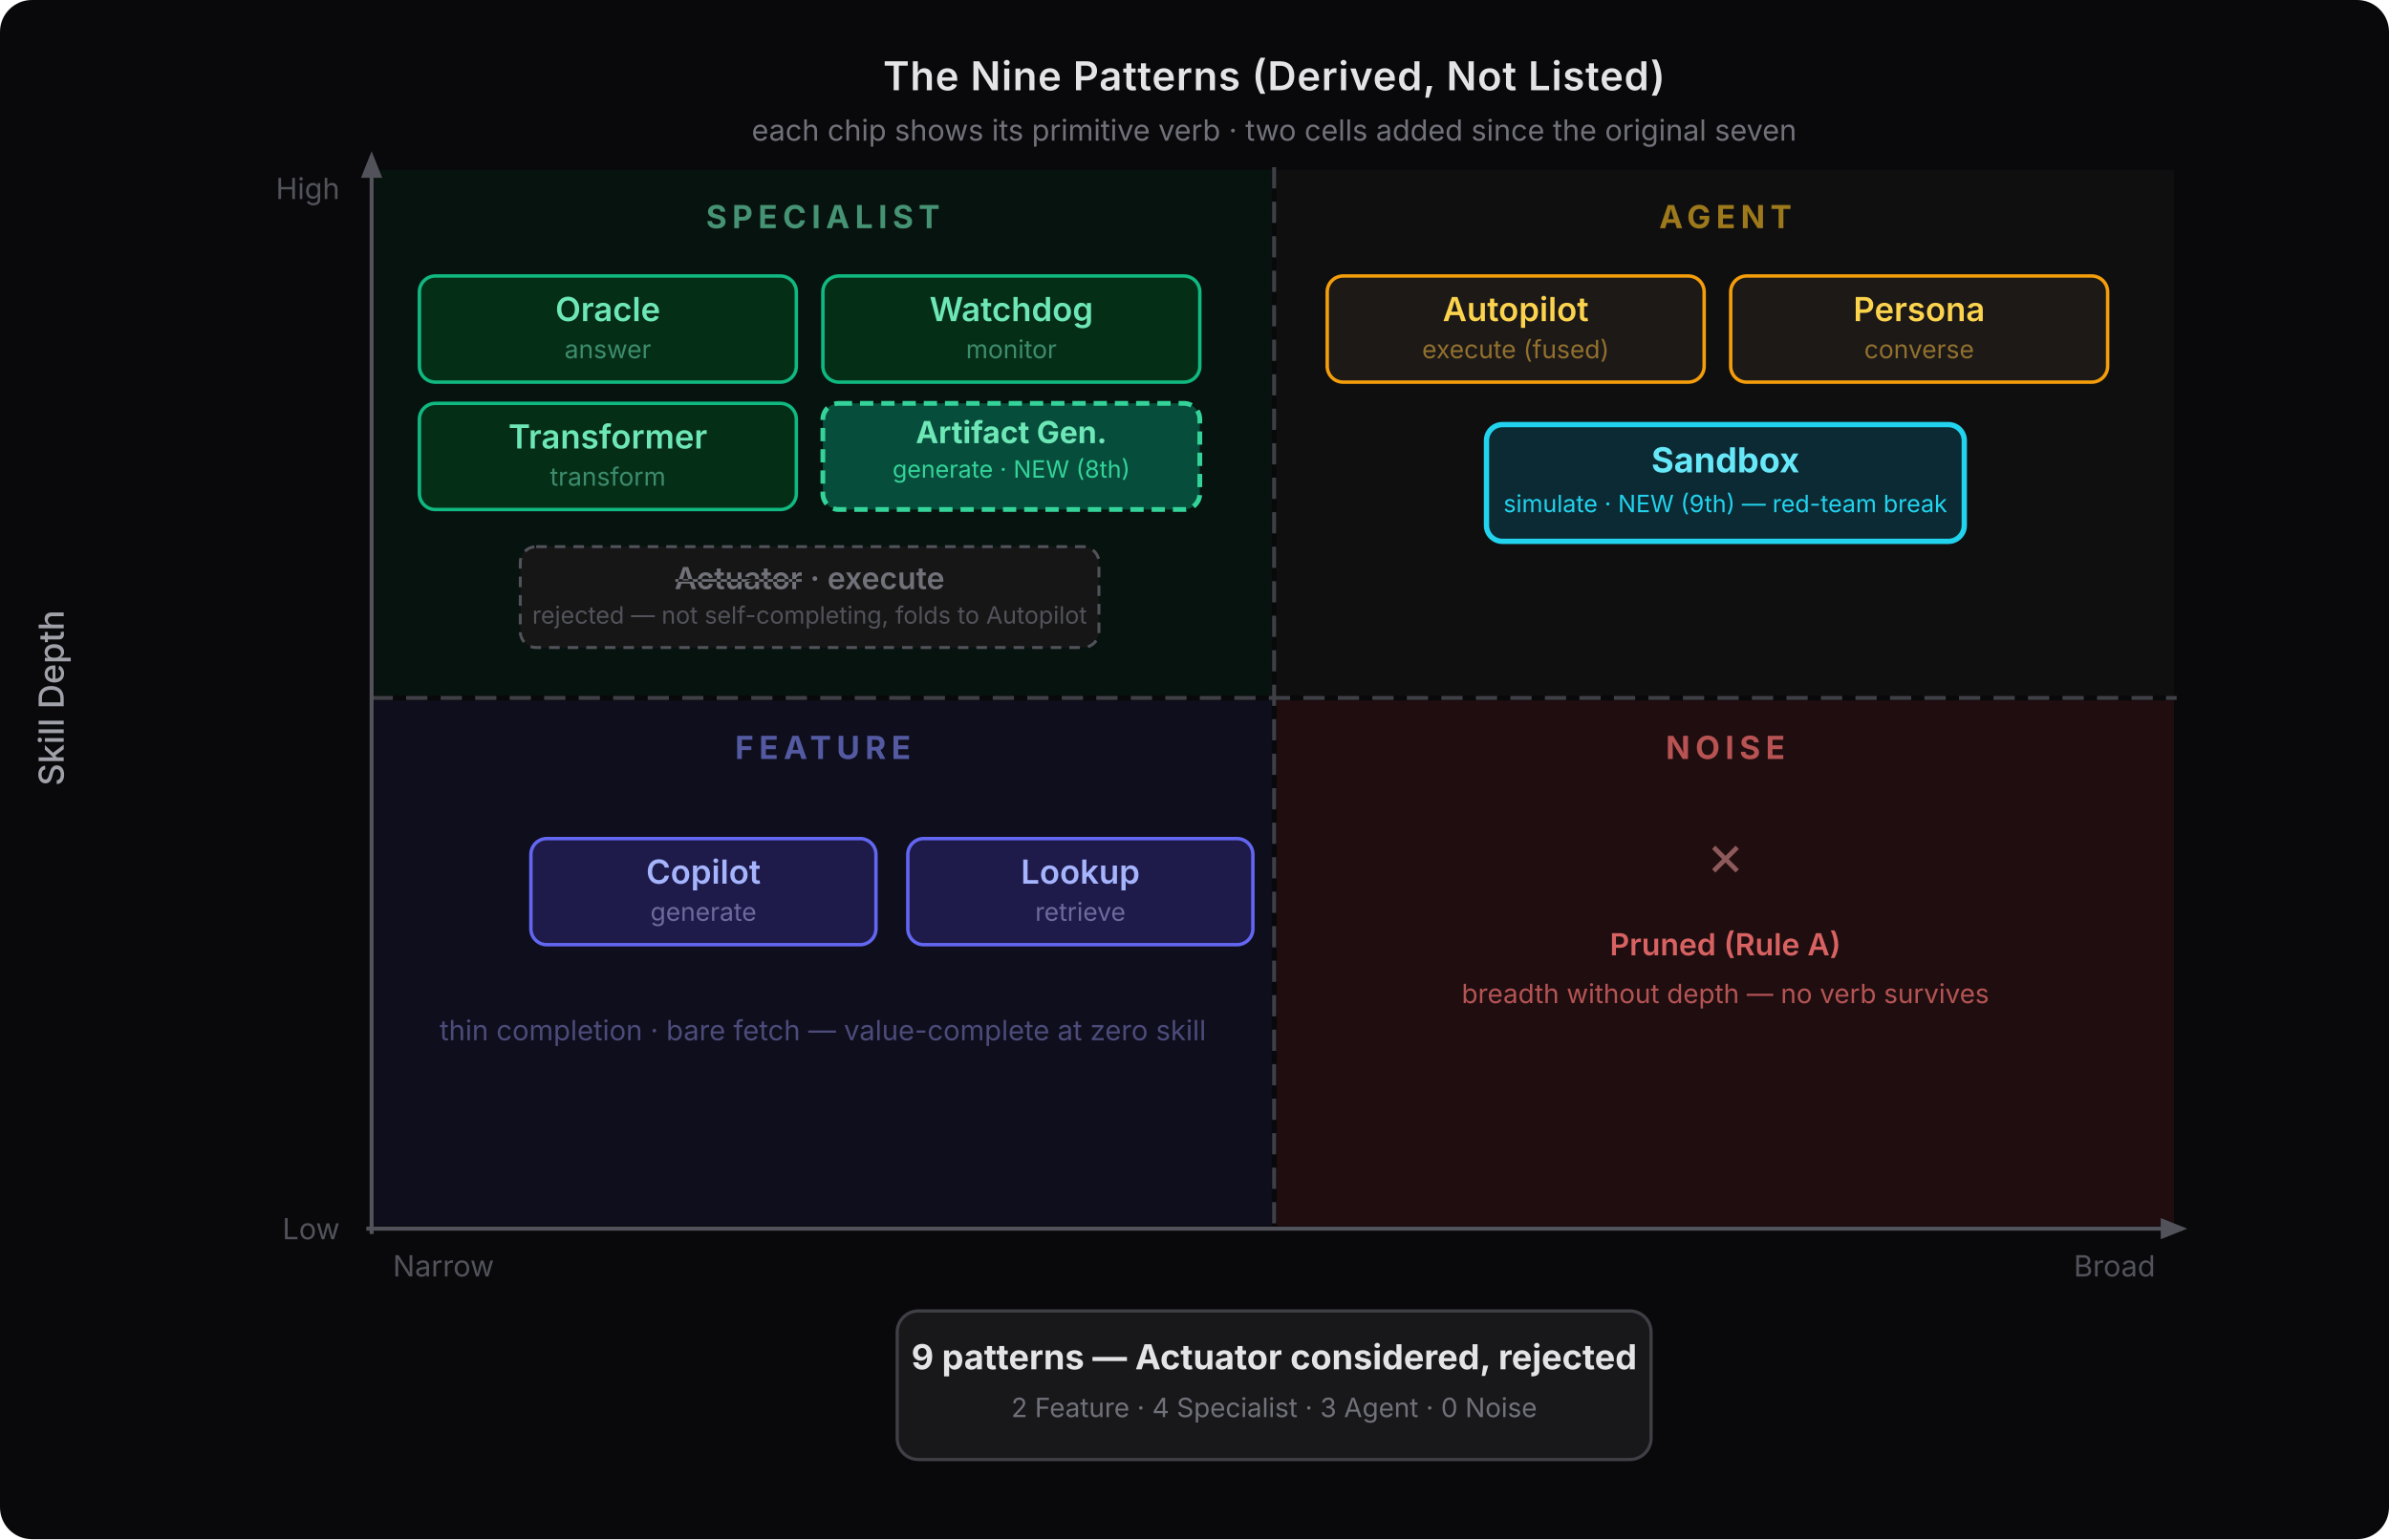
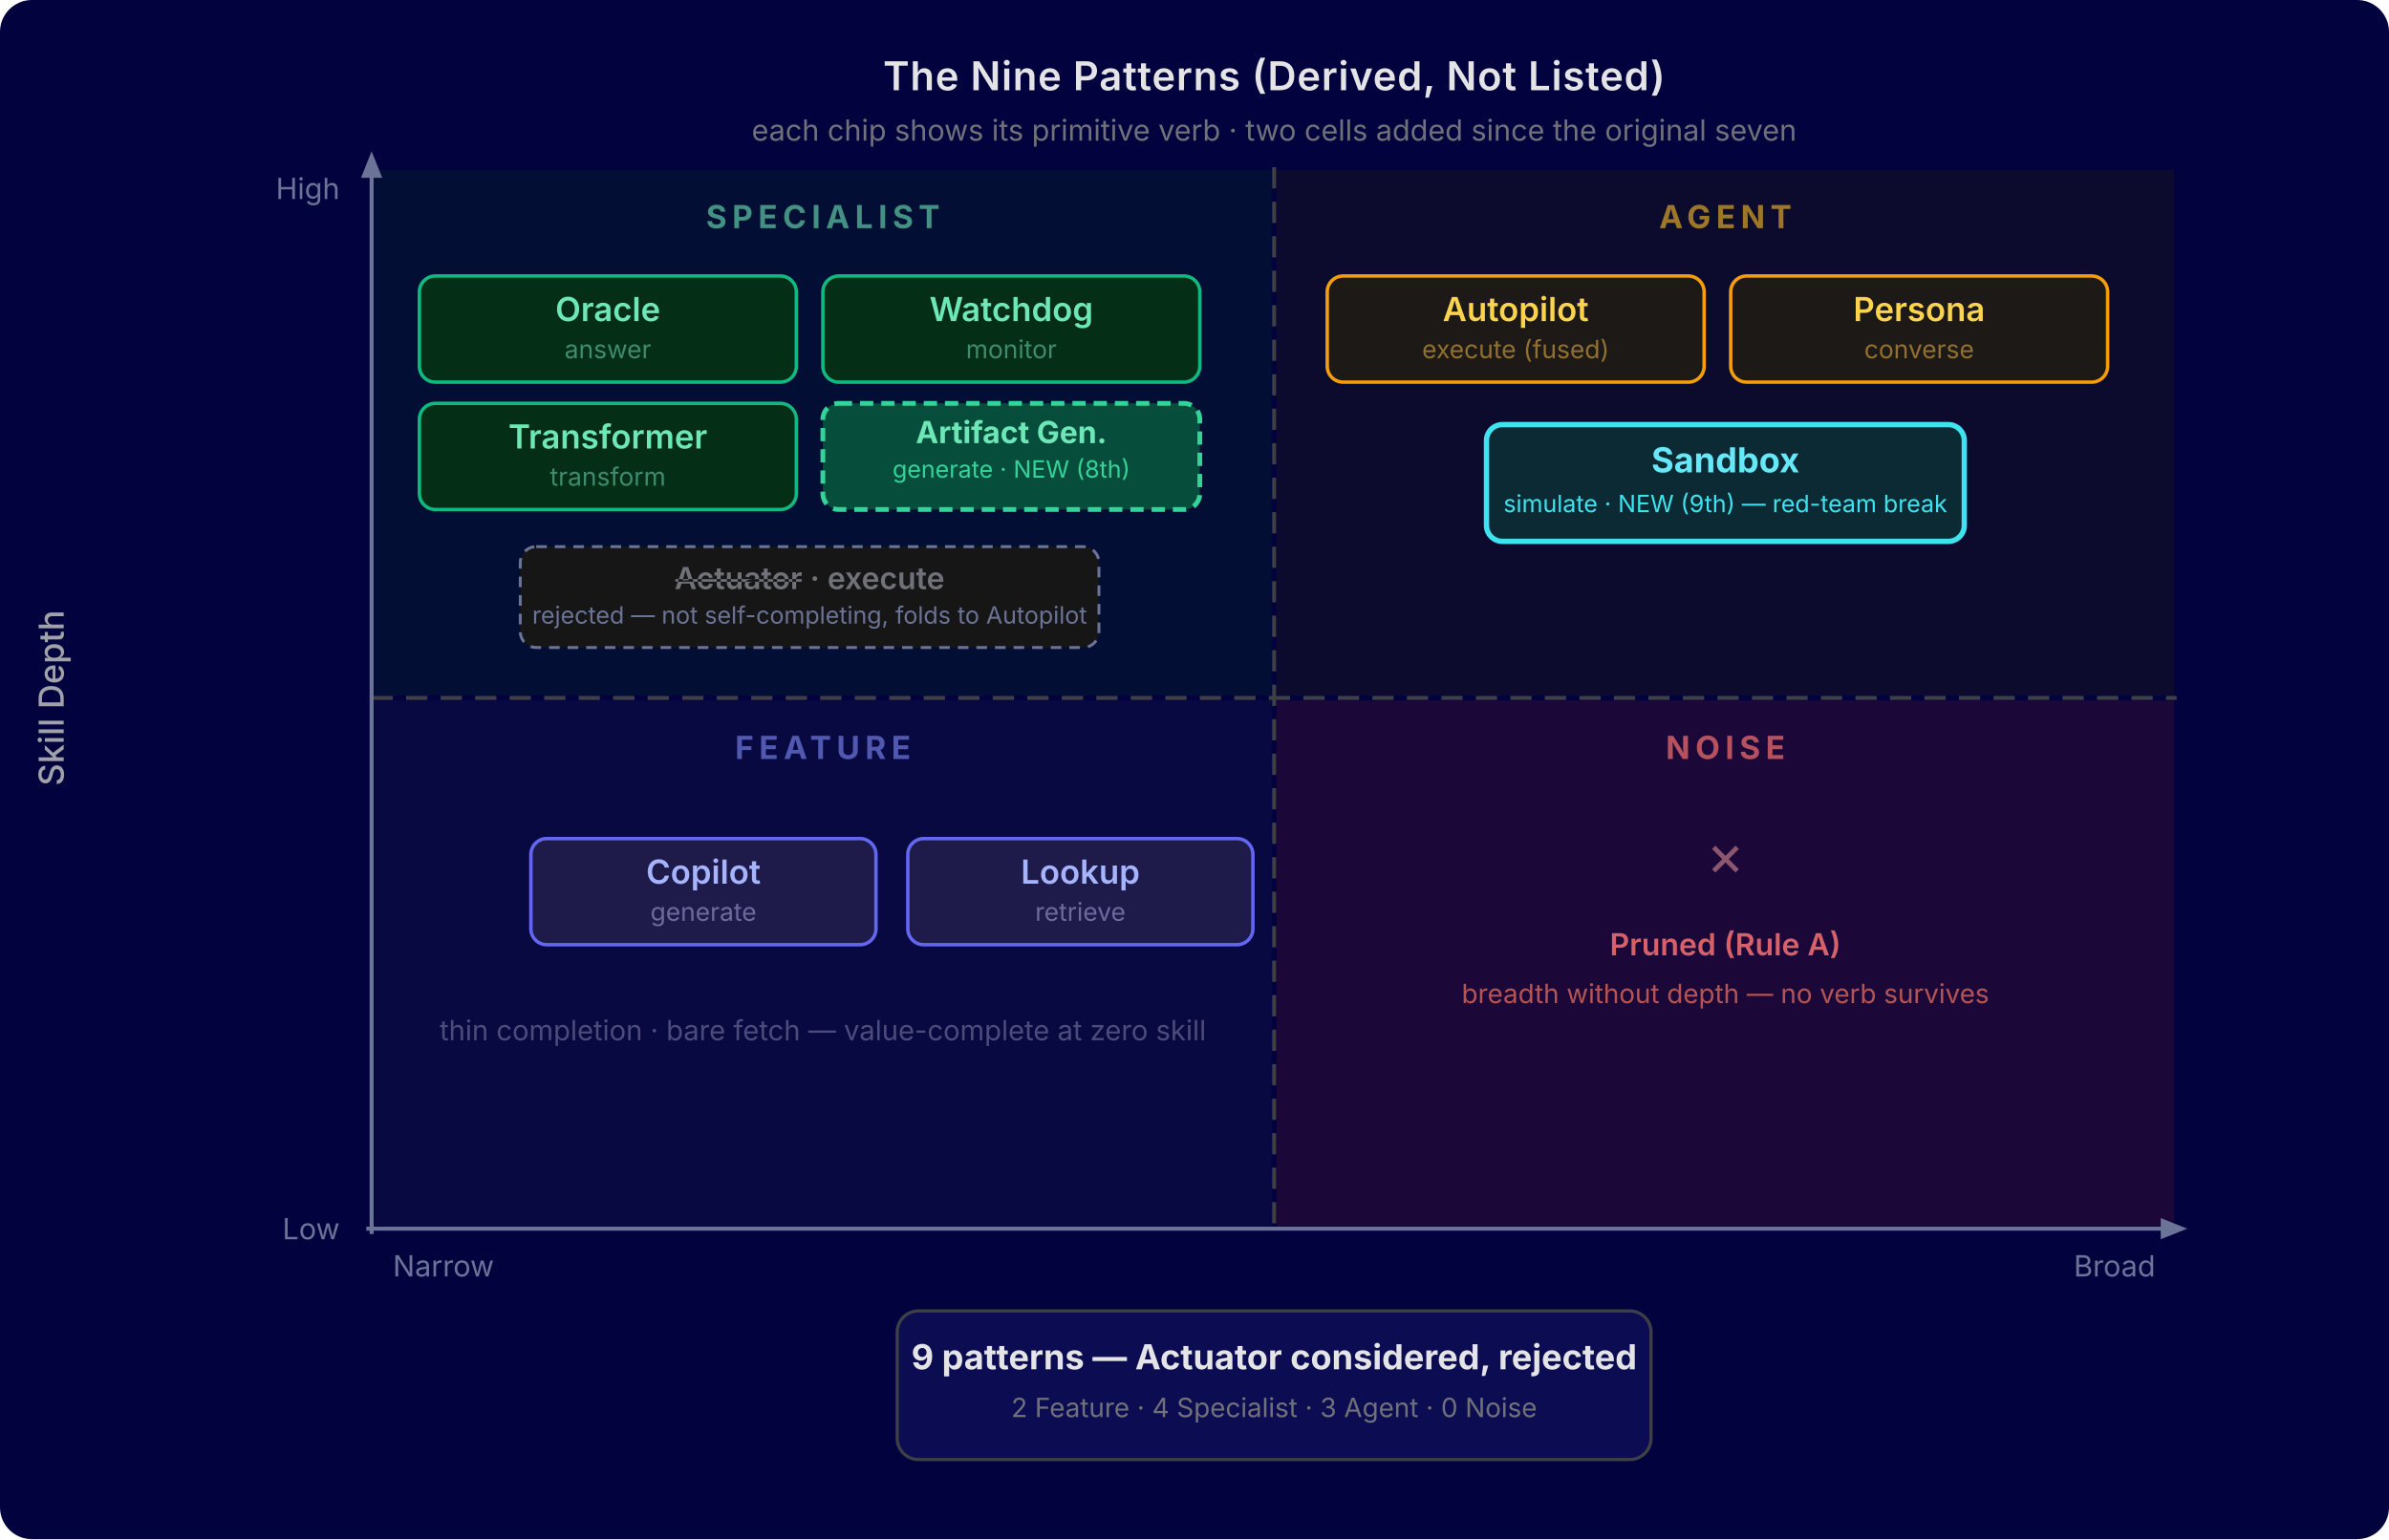
<svg xmlns="http://www.w3.org/2000/svg" viewBox="0 0 900 580" width="900" height="580" font-family="Inter, system-ui, sans-serif">
-   <rect width="900" height="580" fill="#09090b" rx="12" />
+   <rect width="900" height="580" fill="#02023e" rx="12" />
  <text x="480" y="34" fill="#e4e4e7" font-size="15" font-weight="600" text-anchor="middle" letter-spacing="0.3">The Nine Patterns (Derived, Not Listed)</text>
  <text x="480" y="53" fill="#71717a" font-size="11" text-anchor="middle">each chip shows its primitive verb · two cells added since the original seven</text>
  <rect x="141" y="64" width="338" height="198" fill="#052e16" opacity="0.28" />
  <rect x="481" y="64" width="338" height="198" fill="#1c1917" opacity="0.4" />
  <rect x="141" y="264" width="338" height="198" fill="#1e1b4b" opacity="0.28" />
  <rect x="481" y="264" width="338" height="198" fill="#7f1d1d" opacity="0.2" />
  <line x1="140" y1="263" x2="820" y2="263" stroke="#3f3f46" stroke-width="1.5" stroke-dasharray="8,5" />
  <line x1="480" y1="63" x2="480" y2="463" stroke="#3f3f46" stroke-width="1.5" stroke-dasharray="8,5" />
-   <line x1="140" y1="59" x2="140" y2="465" stroke="#52525b" stroke-width="1.5" />
-   <line x1="138" y1="463" x2="822" y2="463" stroke="#52525b" stroke-width="1.5" />
-   <polygon points="140,57 136,67 144,67" fill="#52525b" />
-   <polygon points="824,463 814,459 814,467" fill="#52525b" />
+   <line x1="140" y1="59" x2="140" y2="465" stroke="#6b7396" stroke-width="1.5" />
+   <line x1="138" y1="463" x2="822" y2="463" stroke="#6b7396" stroke-width="1.5" />
+   <polygon points="140,57 136,67 144,67" fill="#6b7396" />
+   <polygon points="824,463 814,459 814,467" fill="#6b7396" />
  <text transform="translate(24,263) rotate(-90)" fill="#a1a1aa" font-size="13" font-weight="500" text-anchor="middle">Skill Depth</text>
  <text x="480" y="535" fill="#a1a1aa" font-size="13" font-weight="500" text-anchor="middle">Action Breadth  (scope · duration · steps)</text>
-   <text x="128" y="467" fill="#52525b" font-size="11" text-anchor="end">Low</text>
-   <text x="128" y="75" fill="#52525b" font-size="11" text-anchor="end">High</text>
-   <text x="148" y="481" fill="#52525b" font-size="11" text-anchor="start">Narrow</text>
-   <text x="812" y="481" fill="#52525b" font-size="11" text-anchor="end">Broad</text>
+   <text x="128" y="467" fill="#6b7396" font-size="11" text-anchor="end">Low</text>
+   <text x="128" y="75" fill="#6b7396" font-size="11" text-anchor="end">High</text>
+   <text x="148" y="481" fill="#6b7396" font-size="11" text-anchor="start">Narrow</text>
+   <text x="812" y="481" fill="#6b7396" font-size="11" text-anchor="end">Broad</text>
  <text x="310" y="86" fill="#6ee7b7" font-size="12" font-weight="700" text-anchor="middle" opacity="0.6" letter-spacing="2">SPECIALIST</text>
  <text x="650" y="86" fill="#fbbf24" font-size="12" font-weight="700" text-anchor="middle" opacity="0.6" letter-spacing="2">AGENT</text>
  <text x="310" y="286" fill="#818cf8" font-size="12" font-weight="700" text-anchor="middle" opacity="0.6" letter-spacing="2">FEATURE</text>
  <text x="650" y="286" fill="#f87171" font-size="12" font-weight="700" text-anchor="middle" opacity="0.7" letter-spacing="2">NOISE</text>
  <rect x="158" y="104" width="142" height="40" rx="6" fill="#052e16" stroke="#10b981" stroke-width="1.3" />
  <text x="229" y="121" fill="#6ee7b7" font-size="12.5" font-weight="600" text-anchor="middle">Oracle</text>
  <text x="229" y="135" fill="#3d8c6e" font-size="9.5" text-anchor="middle">answer</text>
  <rect x="310" y="104" width="142" height="40" rx="6" fill="#052e16" stroke="#10b981" stroke-width="1.3" />
  <text x="381" y="121" fill="#6ee7b7" font-size="12.5" font-weight="600" text-anchor="middle">Watchdog</text>
  <text x="381" y="135" fill="#3d8c6e" font-size="9.5" text-anchor="middle">monitor</text>
  <rect x="158" y="152" width="142" height="40" rx="6" fill="#052e16" stroke="#10b981" stroke-width="1.3" />
  <text x="229" y="169" fill="#6ee7b7" font-size="12.5" font-weight="600" text-anchor="middle">Transformer</text>
  <text x="229" y="183" fill="#3d8c6e" font-size="9.5" text-anchor="middle">transform</text>
  <rect x="310" y="152" width="142" height="40" rx="6" fill="#064e3b" stroke="#34d399" stroke-width="1.8" stroke-dasharray="5,3" />
  <text x="381" y="167" fill="#6ee7b7" font-size="11.5" font-weight="700" text-anchor="middle">Artifact Gen.</text>
  <text x="381" y="180" fill="#34d399" font-size="9" text-anchor="middle">generate · NEW (8th)</text>
-   <rect x="196" y="206" width="218" height="38" rx="6" fill="#161616" stroke="#52525b" stroke-width="1.1" stroke-dasharray="4,3" />
+   <rect x="196" y="206" width="218" height="38" rx="6" fill="#161616" stroke="#6b7396" stroke-width="1.1" stroke-dasharray="4,3" />
  <text x="305" y="222" fill="#71717a" font-size="11.5" font-weight="600" text-anchor="middle">
    <tspan text-decoration="line-through">Actuator</tspan>  ·  execute</text>
-   <text x="305" y="235" fill="#52525b" font-size="9" text-anchor="middle">rejected — not self-completing, folds to Autopilot</text>
+   <text x="305" y="235" fill="#6b7396" font-size="9" text-anchor="middle">rejected — not self-completing, folds to Autopilot</text>
  <rect x="500" y="104" width="142" height="40" rx="6" fill="#1c1917" stroke="#f59e0b" stroke-width="1.3" />
  <text x="571" y="121" fill="#fcd34d" font-size="12.5" font-weight="600" text-anchor="middle">Autopilot</text>
  <text x="571" y="135" fill="#92702e" font-size="9.5" text-anchor="middle">execute (fused)</text>
  <rect x="652" y="104" width="142" height="40" rx="6" fill="#1c1917" stroke="#f59e0b" stroke-width="1.3" />
  <text x="723" y="121" fill="#fcd34d" font-size="12.5" font-weight="600" text-anchor="middle">Persona</text>
  <text x="723" y="135" fill="#92702e" font-size="9.5" text-anchor="middle">converse</text>
-   <rect x="560" y="160" width="180" height="44" rx="6" fill="#0c2a33" stroke="#22d3ee" stroke-width="2" />
+   <rect x="560" y="160" width="180" height="44" rx="6" fill="#0c2a33" stroke="#3fe3ef" stroke-width="2" />
  <text x="650" y="178" fill="#67e8f9" font-size="13" font-weight="700" text-anchor="middle">Sandbox</text>
-   <text x="650" y="193" fill="#22d3ee" font-size="9" text-anchor="middle">simulate · NEW (9th) — red-team break</text>
+   <text x="650" y="193" fill="#3fe3ef" font-size="9" text-anchor="middle">simulate · NEW (9th) — red-team break</text>
  <rect x="200" y="316" width="130" height="40" rx="6" fill="#1e1b4b" stroke="#6366f1" stroke-width="1.3" />
  <text x="265" y="333" fill="#a5b4fc" font-size="12.5" font-weight="600" text-anchor="middle">Copilot</text>
  <text x="265" y="347" fill="#6d6a9c" font-size="9.5" text-anchor="middle">generate</text>
  <rect x="342" y="316" width="130" height="40" rx="6" fill="#1e1b4b" stroke="#6366f1" stroke-width="1.3" />
  <text x="407" y="333" fill="#a5b4fc" font-size="12.5" font-weight="600" text-anchor="middle">Lookup</text>
  <text x="407" y="347" fill="#6d6a9c" font-size="9.5" text-anchor="middle">retrieve</text>
  <text x="310" y="392" fill="#4c4b7a" font-size="10.5" text-anchor="middle">thin completion · bare fetch — value-complete at zero skill</text>
  <text x="650" y="330" fill="#fca5a5" font-size="22" text-anchor="middle" opacity="0.5">×</text>
  <text x="650" y="360" fill="#f87171" font-size="11.5" font-weight="600" text-anchor="middle" opacity="0.85">Pruned (Rule A)</text>
  <text x="650" y="378" fill="#b45454" font-size="10" text-anchor="middle">breadth without depth — no verb survives</text>
-   <rect x="338" y="494" width="284" height="56" rx="8" fill="#18181b" stroke="#3f3f46" stroke-width="1.2" />
+   <rect x="338" y="494" width="284" height="56" rx="8" fill="#0c0c52" stroke="#3f3f46" stroke-width="1.2" />
  <text x="480" y="516" fill="#e4e4e7" font-size="13" font-weight="700" text-anchor="middle">9 patterns — Actuator considered, rejected</text>
  <text x="480" y="534" fill="#71717a" font-size="10" text-anchor="middle">2 Feature · 4 Specialist · 3 Agent · 0 Noise</text>
</svg>
